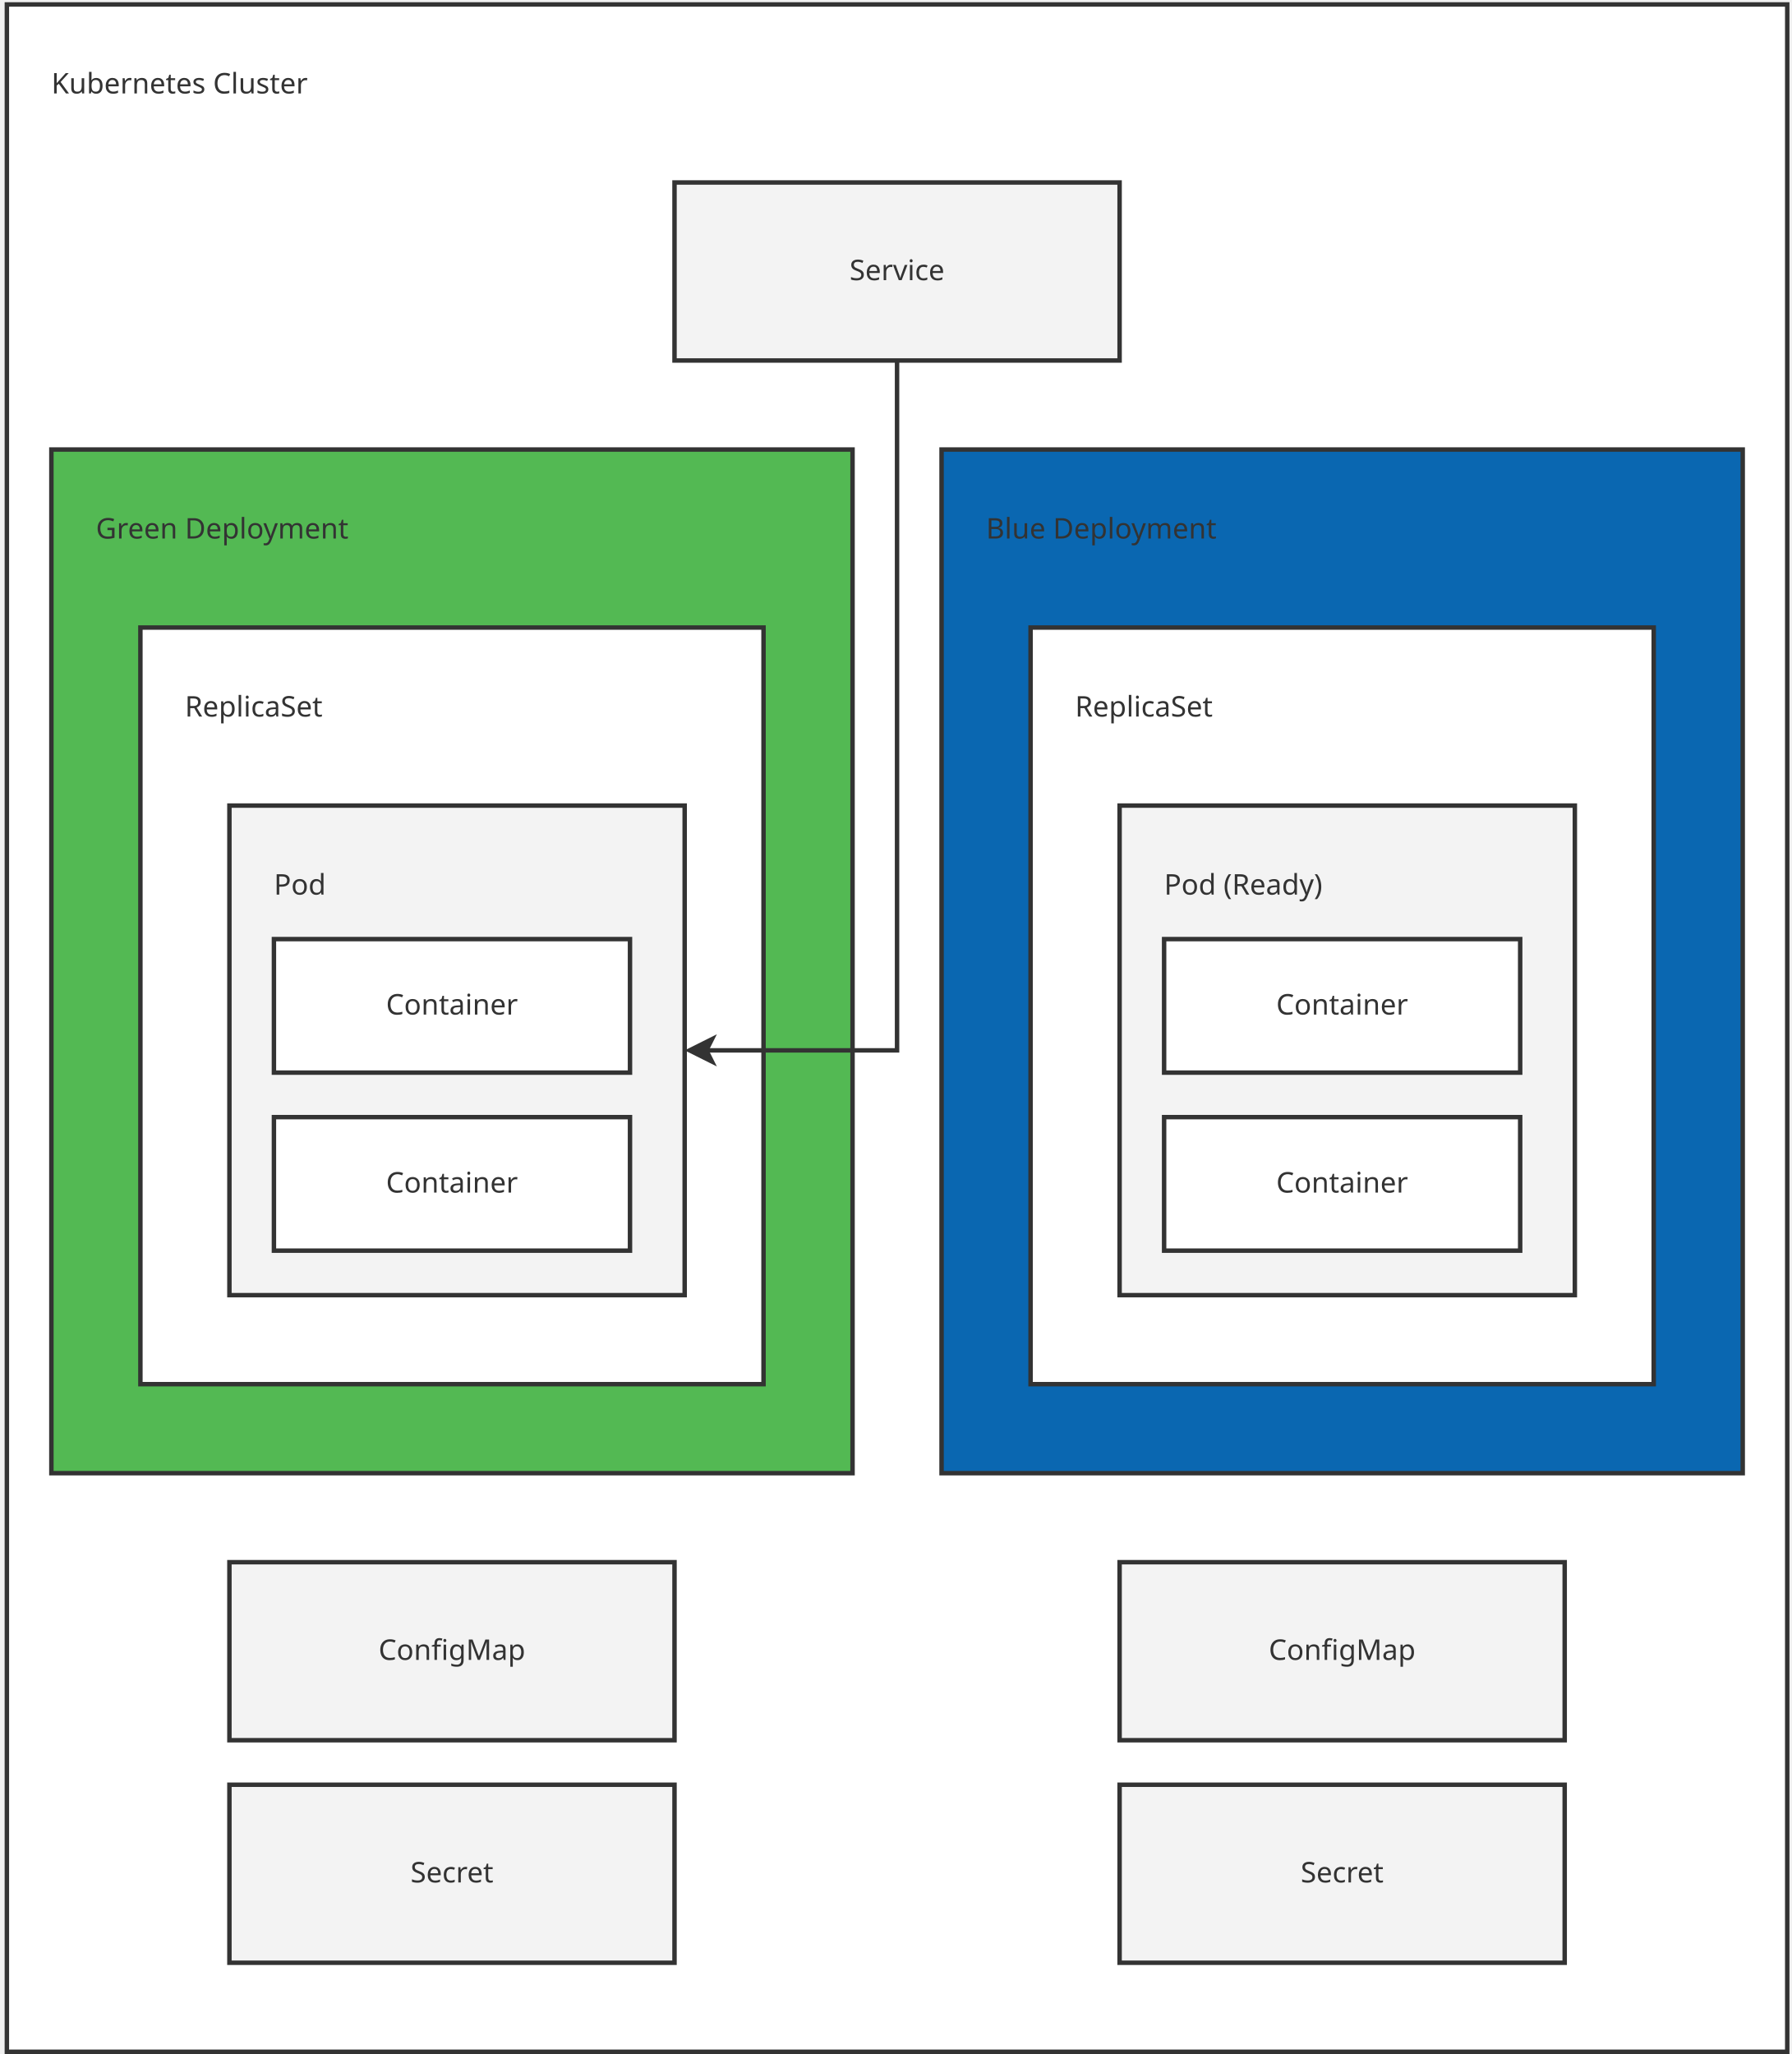
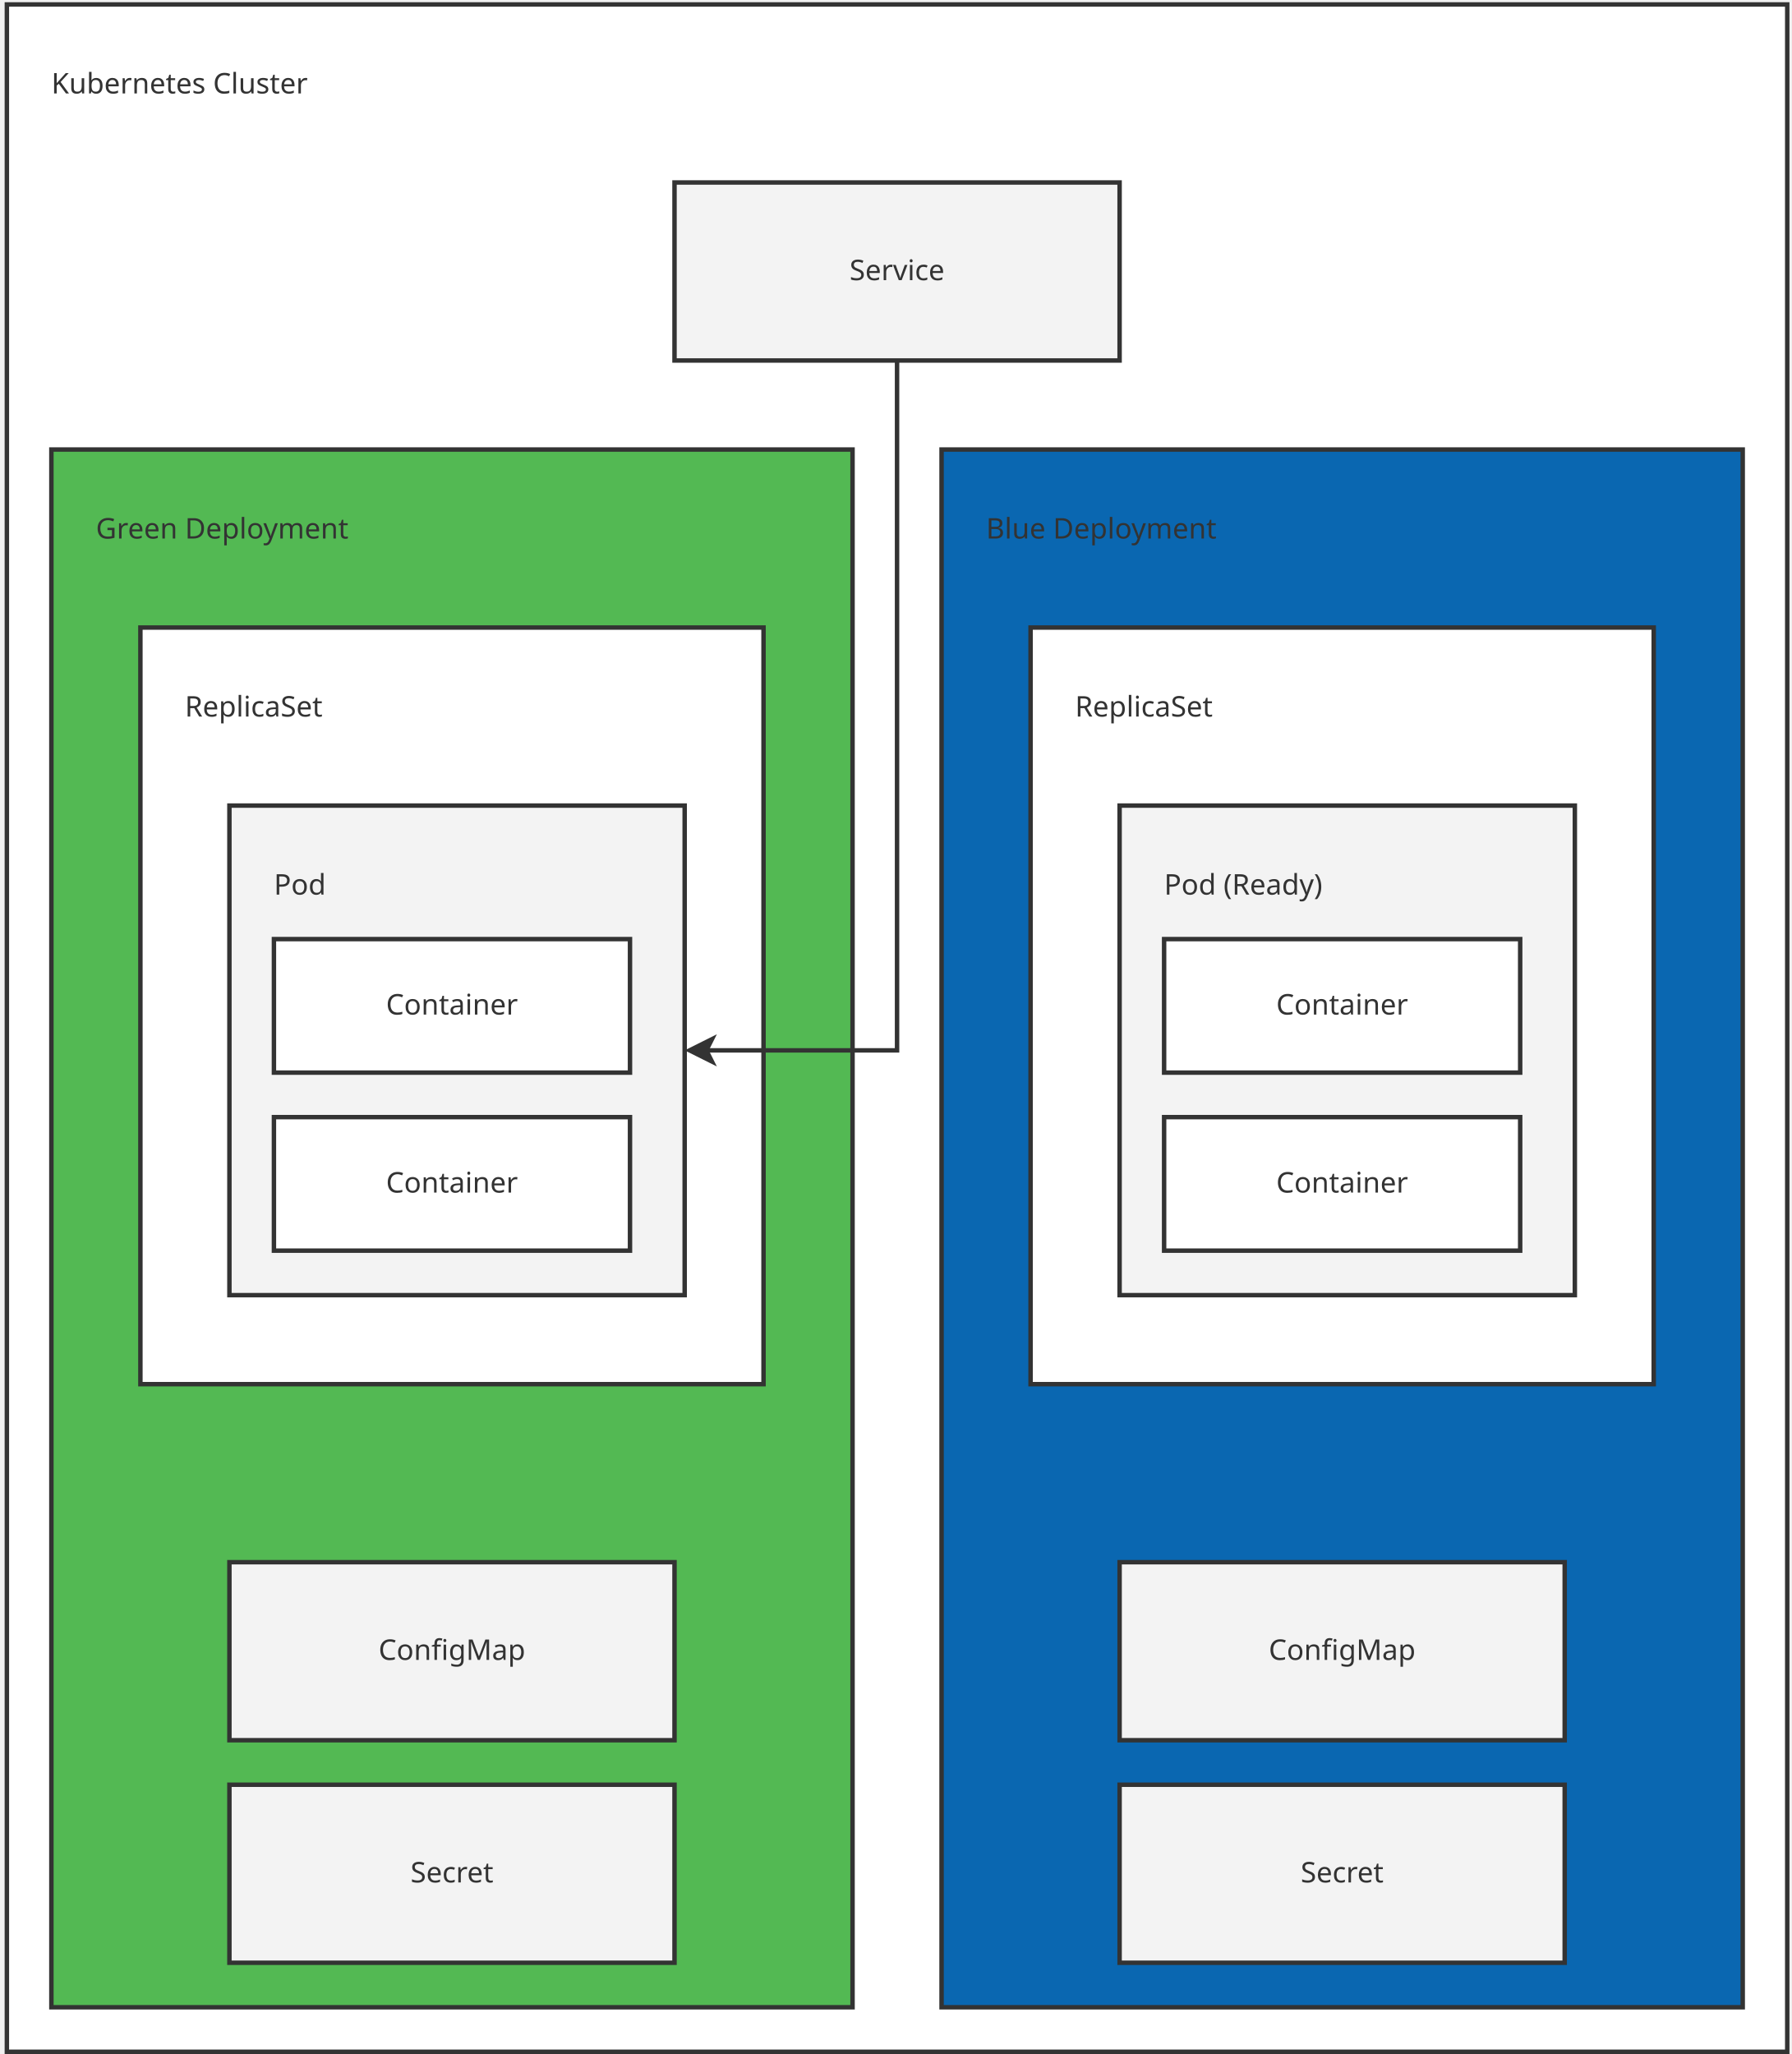
<svg xmlns="http://www.w3.org/2000/svg" width="41cm" height="47cm" viewBox="-402 118 803 923">
  <g>
    <rect style="fill: #ffffff" x="-400" y="120" width="800" height="920" />
    <rect style="fill: none; fill-opacity:0; stroke-width: 2; stroke: #333333" x="-400" y="120" width="800" height="920" />
    <text font-size="12.8" style="fill: #333333;text-anchor:middle;font-family:sans-serif;font-style:normal;font-weight:normal" x="0" y="583.9">
      <tspan x="0" y="583.9" />
    </text>
  </g>
  <text font-size="12.8" style="fill: #333333;text-anchor:start;font-family:sans-serif;font-style:normal;font-weight:normal" x="-210" y="324">
    <tspan x="-210" y="324" />
  </text>
  <text font-size="12.8" style="fill: #333333;text-anchor:start;font-family:sans-serif;font-style:normal;font-weight:normal" x="-210" y="324">
    <tspan x="-210" y="324" />
  </text>
  <text font-size="12.8" style="fill: #333333;text-anchor:start;font-family:sans-serif;font-style:normal;font-weight:normal" x="-380" y="160">
    <tspan x="-380" y="160">Kubernetes Cluster</tspan>
  </text>
  <text font-size="12.8" style="fill: #333333;text-anchor:start;font-family:sans-serif;font-style:normal;font-weight:normal" x="-200" y="570">
    <tspan x="-200" y="570" />
  </text>
  <text font-size="12.8" style="fill: #333333;text-anchor:start;font-family:sans-serif;font-style:normal;font-weight:normal" x="0" y="240">
    <tspan x="0" y="240" />
  </text>
  <g>
    <rect style="fill: #f3f3f3" x="-100" y="200" width="200" height="80" />
    <rect style="fill: none; fill-opacity:0; stroke-width: 2; stroke: #333333" x="-100" y="200" width="200" height="80" />
    <text font-size="12.8" style="fill: #333333;text-anchor:middle;font-family:sans-serif;font-style:normal;font-weight:normal" x="0" y="243.9">
      <tspan x="0" y="243.9">Service</tspan>
    </text>
  </g>
  <g>
-     <rect style="fill: #53b953" x="-380" y="320" width="360" height="460" />
-     <rect style="fill: none; fill-opacity:0; stroke-width: 2; stroke: #333333" x="-380" y="320" width="360" height="460" />
-     <text font-size="12.8" style="fill: #333333;text-anchor:middle;font-family:sans-serif;font-style:normal;font-weight:normal" x="-200" y="553.9">
-       <tspan x="-200" y="553.9" />
+     <rect style="fill: #53b953" x="-380" y="320" width="360" height="700" />
+     <rect style="fill: none; fill-opacity:0; stroke-width: 2; stroke: #333333" x="-380" y="320" width="360" height="700" />
+     <text font-size="12.8" style="fill: #333333;text-anchor:middle;font-family:sans-serif;font-style:normal;font-weight:normal" x="-200" y="673.9">
+       <tspan x="-200" y="673.9" />
    </text>
  </g>
  <text font-size="12.8" style="fill: #333333;text-anchor:start;font-family:sans-serif;font-style:normal;font-weight:normal" x="-360" y="360">
    <tspan x="-360" y="360">Green Deployment</tspan>
  </text>
  <g>
    <rect style="fill: #ffffff" x="-340" y="400" width="280" height="340" />
    <rect style="fill: none; fill-opacity:0; stroke-width: 2; stroke: #333333" x="-340" y="400" width="280" height="340" />
    <text font-size="12.8" style="fill: #333333;text-anchor:middle;font-family:sans-serif;font-style:normal;font-weight:normal" x="-200" y="573.9">
      <tspan x="-200" y="573.9" />
    </text>
  </g>
  <text font-size="12.8" style="fill: #333333;text-anchor:start;font-family:sans-serif;font-style:normal;font-weight:normal" x="-320" y="440">
    <tspan x="-320" y="440">ReplicaSet</tspan>
  </text>
  <g>
    <rect style="fill: #f3f3f3" x="-300" y="480" width="204.566" height="220" />
    <rect style="fill: none; fill-opacity:0; stroke-width: 2; stroke: #333333" x="-300" y="480" width="204.566" height="220" />
    <text font-size="12.8" style="fill: #333333;text-anchor:middle;font-family:sans-serif;font-style:normal;font-weight:normal" x="-197.717" y="593.9">
      <tspan x="-197.717" y="593.9" />
    </text>
  </g>
  <text font-size="12.8" style="fill: #333333;text-anchor:start;font-family:sans-serif;font-style:normal;font-weight:normal" x="-280" y="520">
    <tspan x="-280" y="520">Pod</tspan>
  </text>
  <g>
    <rect style="fill: #ffffff" x="-280" y="540" width="160" height="60" />
    <rect style="fill: none; fill-opacity:0; stroke-width: 2; stroke: #333333" x="-280" y="540" width="160" height="60" />
    <text font-size="12.8" style="fill: #333333;text-anchor:middle;font-family:sans-serif;font-style:normal;font-weight:normal" x="-200" y="573.9">
      <tspan x="-200" y="573.9">Container</tspan>
    </text>
  </g>
  <g>
    <rect style="fill: #ffffff" x="-280" y="620" width="160" height="60" />
    <rect style="fill: none; fill-opacity:0; stroke-width: 2; stroke: #333333" x="-280" y="620" width="160" height="60" />
    <text font-size="12.8" style="fill: #333333;text-anchor:middle;font-family:sans-serif;font-style:normal;font-weight:normal" x="-200" y="653.9">
      <tspan x="-200" y="653.9">Container</tspan>
    </text>
  </g>
  <g>
    <polyline style="fill: none; fill-opacity:0; stroke-width: 2; stroke: #333333" points="0,280 0,590 -85.698,590 " />
    <polygon style="fill: #333333" points="-93.198,590 -83.198,585 -85.698,590 -83.198,595 " />
    <polygon style="fill: none; fill-opacity:0; stroke-width: 2; stroke: #333333" points="-93.198,590 -83.198,585 -85.698,590 -83.198,595 " />
  </g>
  <g>
-     <rect style="fill: #0a67b1" x="20" y="320" width="360" height="460" />
-     <rect style="fill: none; fill-opacity:0; stroke-width: 2; stroke: #333333" x="20" y="320" width="360" height="460" />
-     <text font-size="12.8" style="fill: #333333;text-anchor:middle;font-family:sans-serif;font-style:normal;font-weight:normal" x="200" y="553.9">
-       <tspan x="200" y="553.9" />
+     <rect style="fill: #0a67b1" x="20" y="320" width="360" height="700" />
+     <rect style="fill: none; fill-opacity:0; stroke-width: 2; stroke: #333333" x="20" y="320" width="360" height="700" />
+     <text font-size="12.8" style="fill: #333333;text-anchor:middle;font-family:sans-serif;font-style:normal;font-weight:normal" x="200" y="673.9">
+       <tspan x="200" y="673.9" />
    </text>
  </g>
  <text font-size="12.8" style="fill: #333333;text-anchor:start;font-family:sans-serif;font-style:normal;font-weight:normal" x="40" y="360">
    <tspan x="40" y="360">Blue Deployment</tspan>
  </text>
  <g>
    <rect style="fill: #ffffff" x="60" y="400" width="280" height="340" />
    <rect style="fill: none; fill-opacity:0; stroke-width: 2; stroke: #333333" x="60" y="400" width="280" height="340" />
    <text font-size="12.8" style="fill: #333333;text-anchor:middle;font-family:sans-serif;font-style:normal;font-weight:normal" x="200" y="573.9">
      <tspan x="200" y="573.9" />
    </text>
  </g>
  <text font-size="12.8" style="fill: #333333;text-anchor:start;font-family:sans-serif;font-style:normal;font-weight:normal" x="80" y="440">
    <tspan x="80" y="440">ReplicaSet</tspan>
  </text>
  <g>
    <rect style="fill: #f3f3f3" x="100" y="480" width="204.566" height="220" />
    <rect style="fill: none; fill-opacity:0; stroke-width: 2; stroke: #333333" x="100" y="480" width="204.566" height="220" />
    <text font-size="12.8" style="fill: #333333;text-anchor:middle;font-family:sans-serif;font-style:normal;font-weight:normal" x="202.283" y="593.9">
      <tspan x="202.283" y="593.9" />
    </text>
  </g>
  <text font-size="12.8" style="fill: #333333;text-anchor:start;font-family:sans-serif;font-style:normal;font-weight:normal" x="120" y="520">
    <tspan x="120" y="520">Pod (Ready)</tspan>
  </text>
  <g>
    <rect style="fill: #ffffff" x="120" y="540" width="160" height="60" />
    <rect style="fill: none; fill-opacity:0; stroke-width: 2; stroke: #333333" x="120" y="540" width="160" height="60" />
    <text font-size="12.8" style="fill: #333333;text-anchor:middle;font-family:sans-serif;font-style:normal;font-weight:normal" x="200" y="573.9">
      <tspan x="200" y="573.9">Container</tspan>
    </text>
  </g>
  <g>
    <rect style="fill: #ffffff" x="120" y="620" width="160" height="60" />
    <rect style="fill: none; fill-opacity:0; stroke-width: 2; stroke: #333333" x="120" y="620" width="160" height="60" />
    <text font-size="12.8" style="fill: #333333;text-anchor:middle;font-family:sans-serif;font-style:normal;font-weight:normal" x="200" y="653.9">
      <tspan x="200" y="653.9">Container</tspan>
    </text>
  </g>
  <g>
    <rect style="fill: #f3f3f3" x="-300" y="820" width="200" height="80" />
    <rect style="fill: none; fill-opacity:0; stroke-width: 2; stroke: #333333" x="-300" y="820" width="200" height="80" />
    <text font-size="12.8" style="fill: #333333;text-anchor:middle;font-family:sans-serif;font-style:normal;font-weight:normal" x="-200" y="863.9">
      <tspan x="-200" y="863.9">ConfigMap</tspan>
    </text>
  </g>
  <g>
    <rect style="fill: #f3f3f3" x="-300" y="920" width="200" height="80" />
    <rect style="fill: none; fill-opacity:0; stroke-width: 2; stroke: #333333" x="-300" y="920" width="200" height="80" />
    <text font-size="12.8" style="fill: #333333;text-anchor:middle;font-family:sans-serif;font-style:normal;font-weight:normal" x="-200" y="963.9">
      <tspan x="-200" y="963.9">Secret</tspan>
    </text>
  </g>
  <g>
    <rect style="fill: #f3f3f3" x="100" y="820" width="200" height="80" />
    <rect style="fill: none; fill-opacity:0; stroke-width: 2; stroke: #333333" x="100" y="820" width="200" height="80" />
    <text font-size="12.8" style="fill: #333333;text-anchor:middle;font-family:sans-serif;font-style:normal;font-weight:normal" x="200" y="863.9">
      <tspan x="200" y="863.9">ConfigMap</tspan>
    </text>
  </g>
  <g>
    <rect style="fill: #f3f3f3" x="100" y="920" width="200" height="80" />
    <rect style="fill: none; fill-opacity:0; stroke-width: 2; stroke: #333333" x="100" y="920" width="200" height="80" />
    <text font-size="12.8" style="fill: #333333;text-anchor:middle;font-family:sans-serif;font-style:normal;font-weight:normal" x="200" y="963.9">
      <tspan x="200" y="963.9">Secret</tspan>
    </text>
  </g>
</svg>
